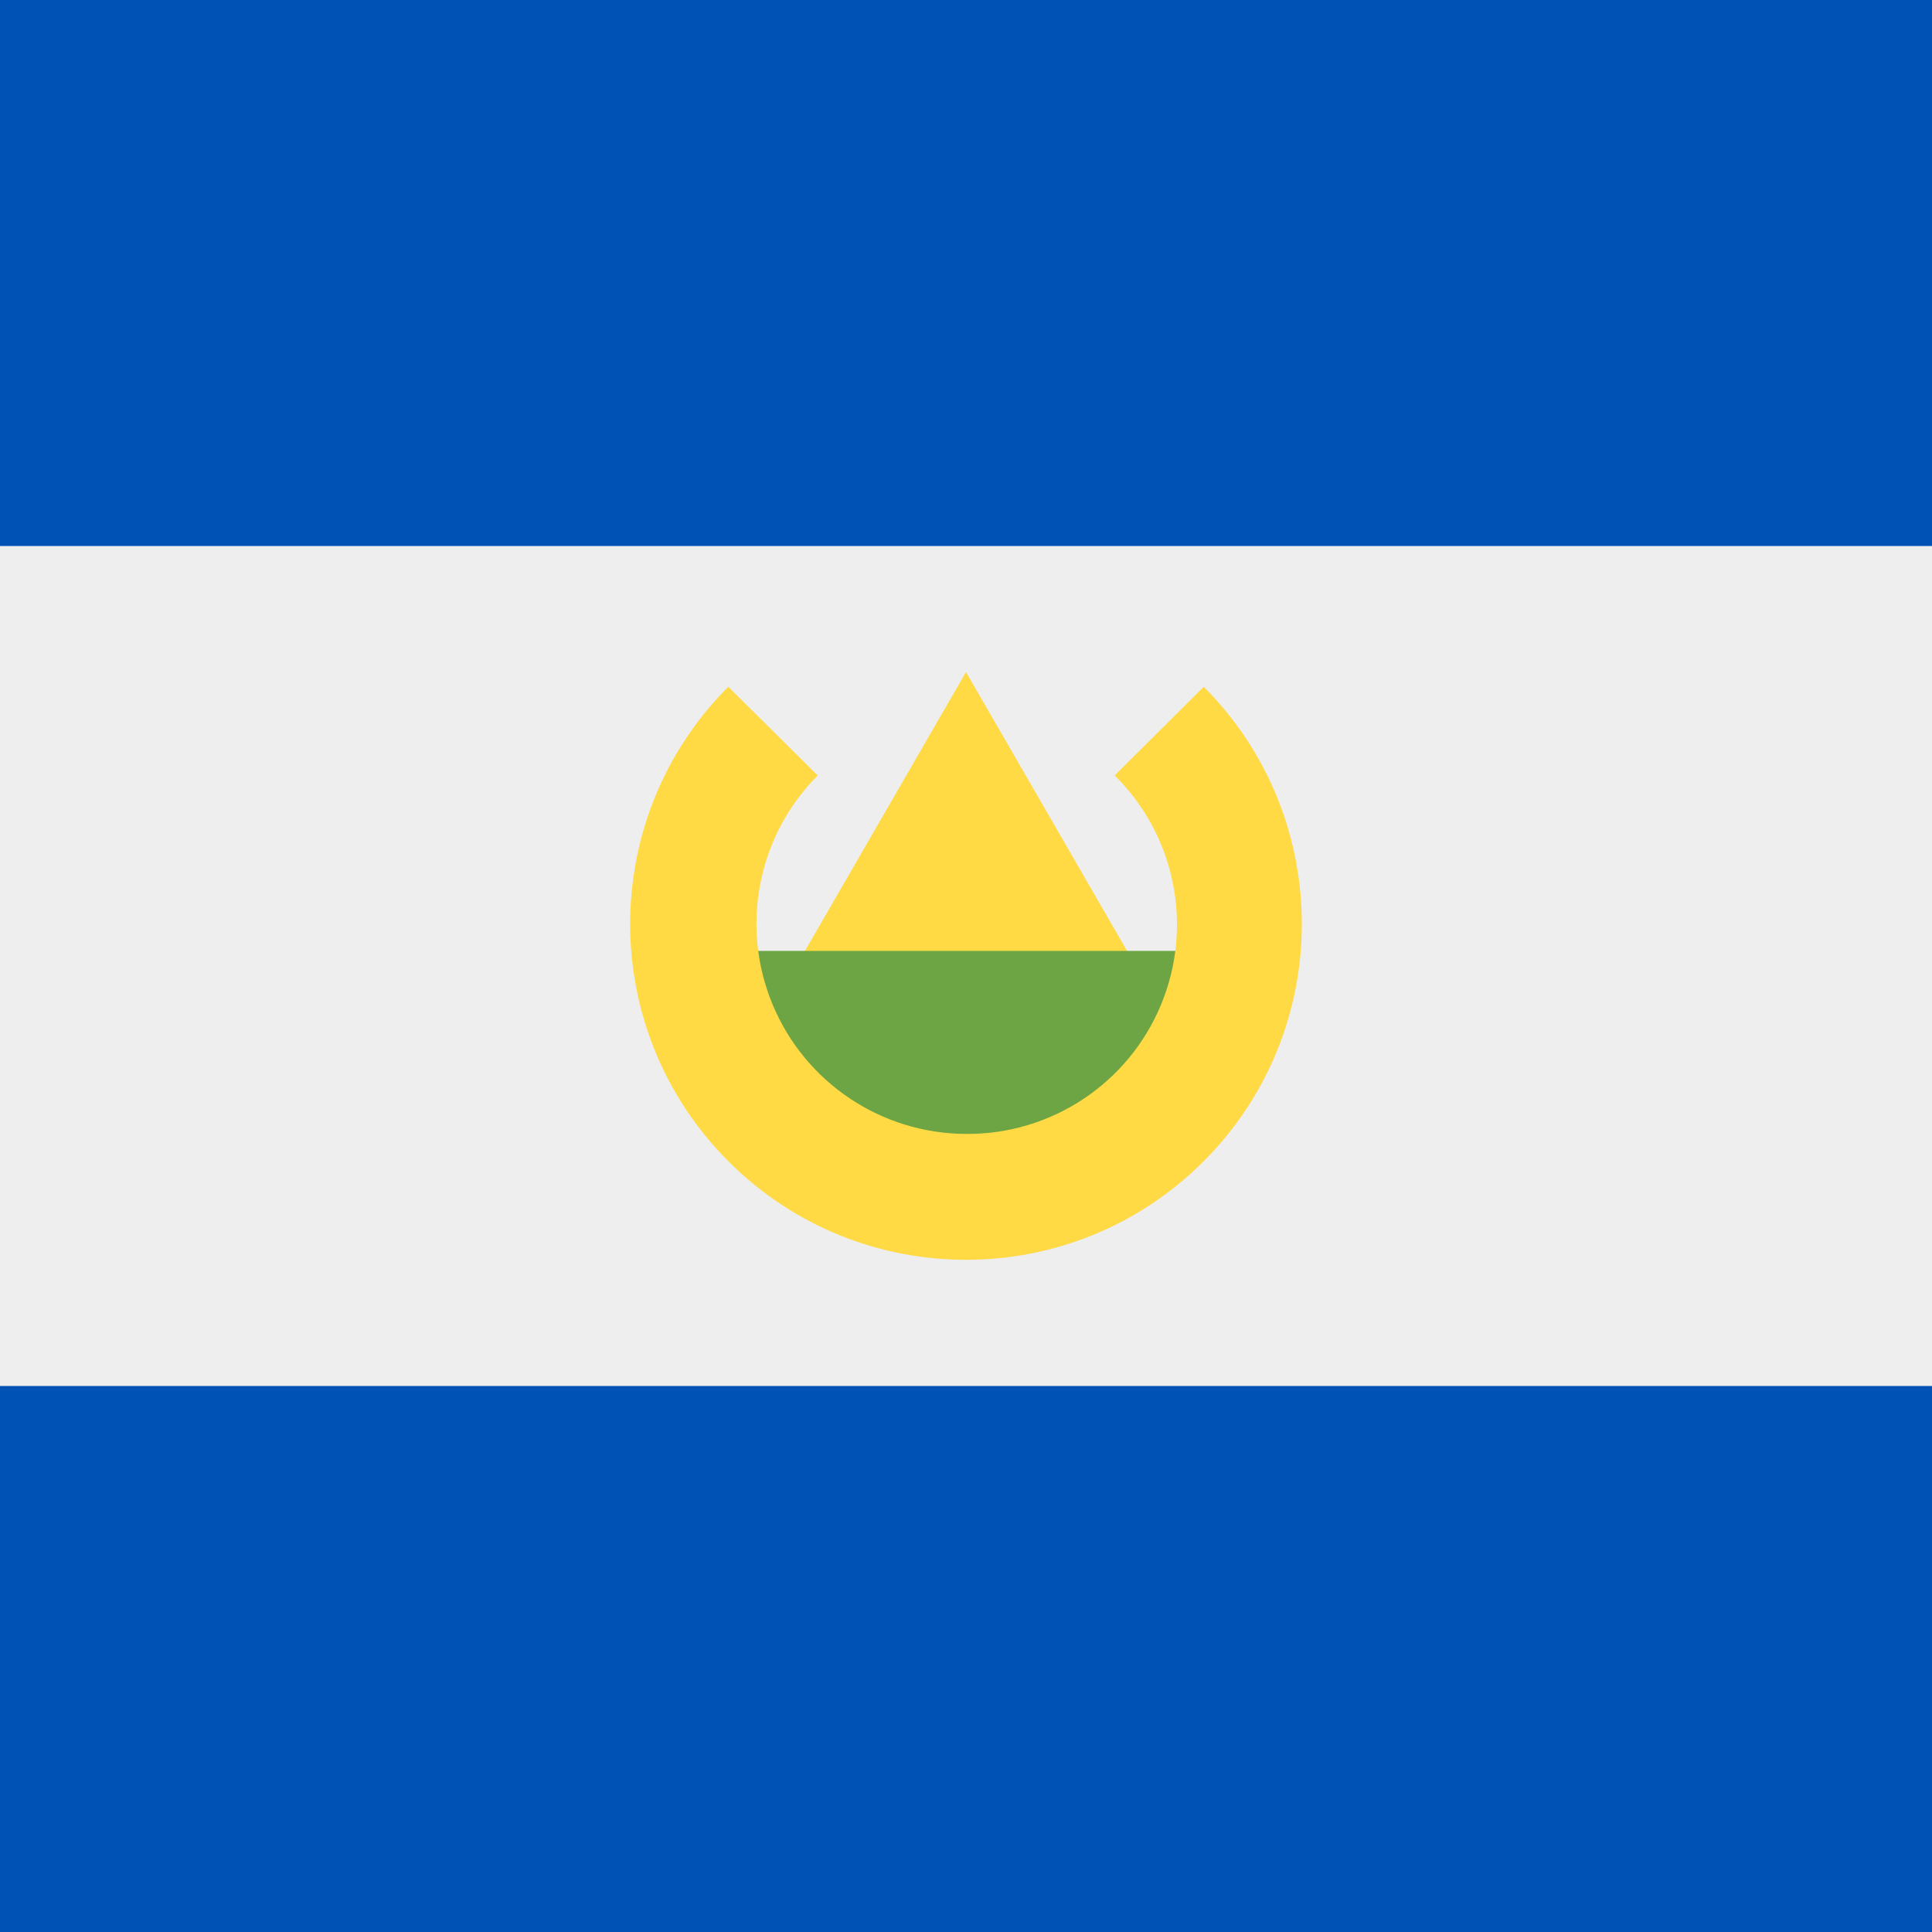
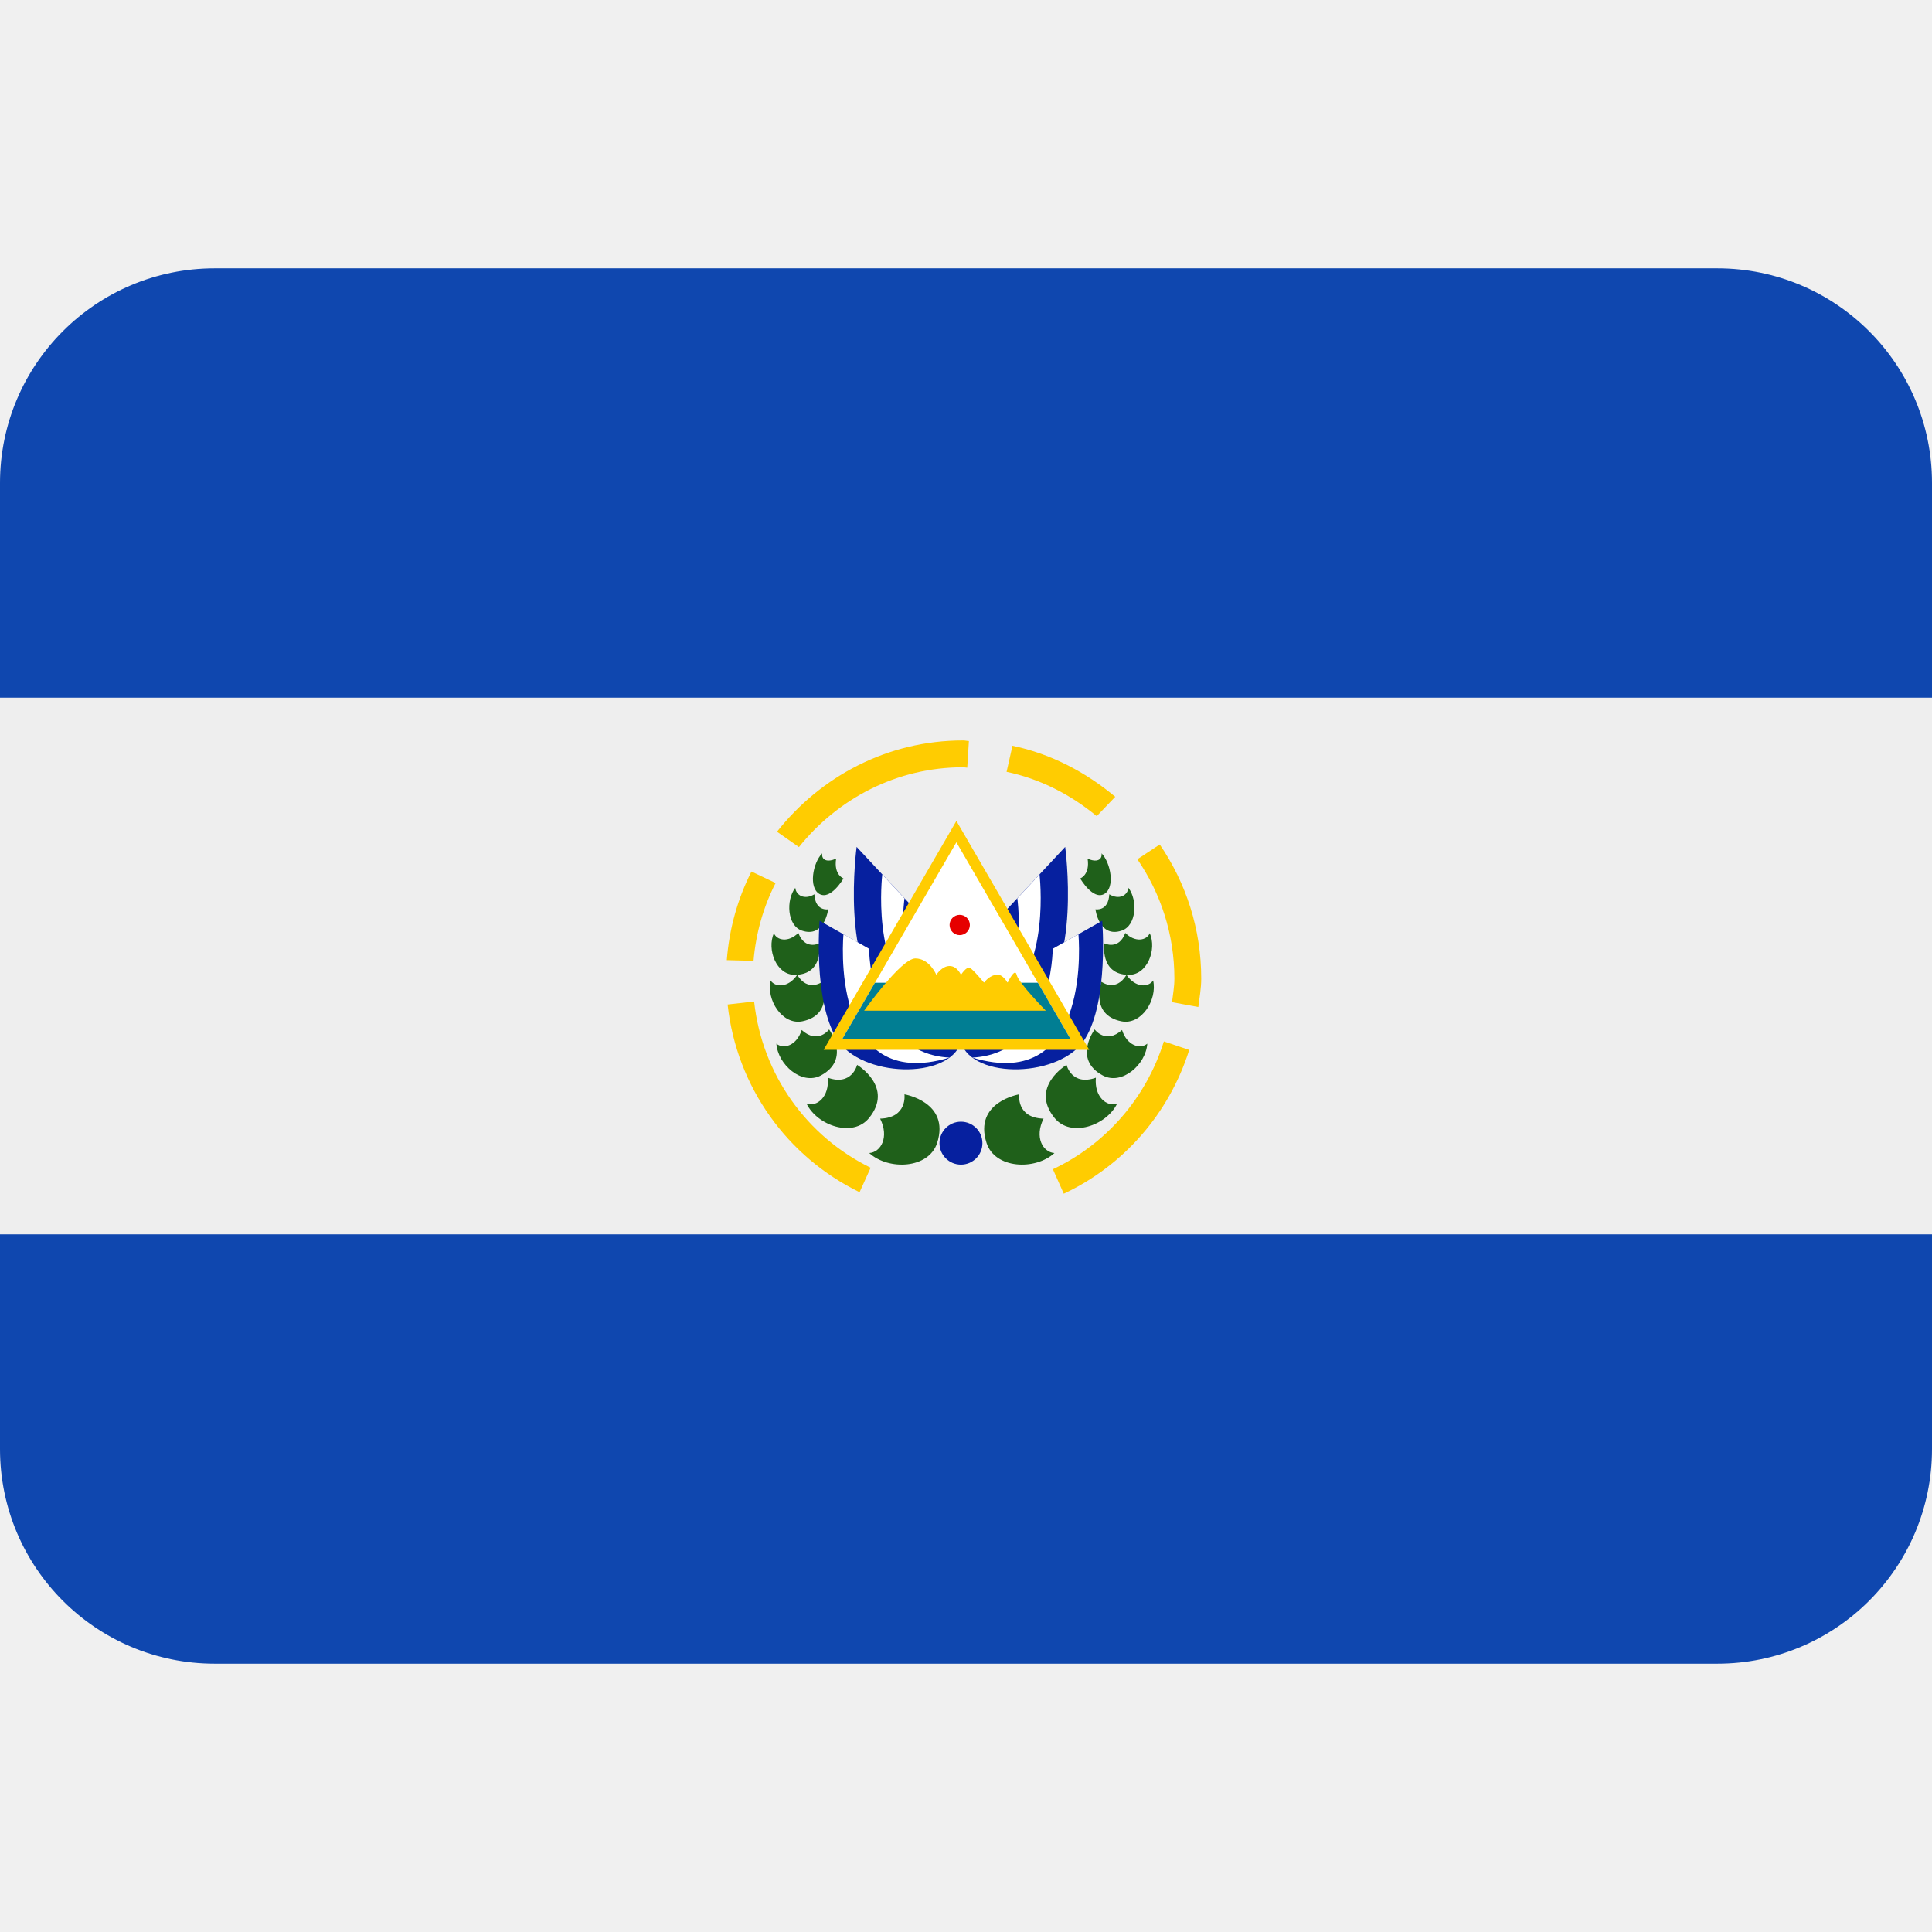
- <svg xmlns="http://www.w3.org/2000/svg" width="512" height="512" style="border-radius:50%" viewBox="0 0 512 512">
-   <path fill="#0052b4" d="M0 0h512v144.7l-40.5 112.6 40.5 110V512H0V367.3l42.2-114L0 144.7z" />
-   <path fill="#eee" d="M0 144.7h512v222.6H0z" />
-   <path fill="#ffda44" d="m204.6 267.1 51.4-89 51.4 89z" />
-   <path fill="#6da544" d="M322.8 296.5 256 330l-66.8-33.4V252h133.6z" />
-   <path fill="#ffda44" d="m319 182-23.6 23.5a55.5 55.5 0 0 1-39.4 95 55.7 55.7 0 0 1-39.3-95L193 182a89 89 0 1 0 126 0z" />
+ <svg xmlns="http://www.w3.org/2000/svg" viewBox="0 0 36 36">
+   <path fill="#0F47AF" d="M36 27c0 2.209-1.791 4-4 4H4c-2.209 0-4-1.791-4-4V9c0-2.209 1.791-4 4-4h28c2.209 0 4 1.791 4 4v18z" />
+   <path fill="#EEE" d="M0 13h36v10H0z" />
+   <path fill="#1F601A" d="M17.462 21.297c.246-.764-.609-.906-.609-.906s.062.438-.453.453c.172.344.016.625-.203.641.359.327 1.109.296 1.265-.188zm-1.27-.463c.473-.578-.221-.992-.221-.992s-.095.4-.547.239c.033.355-.199.547-.394.486.201.408.862.635 1.162.267zm-.895-.795c.564-.302.152-.857.152-.857s-.207.284-.511.01c-.091.291-.336.366-.471.255.025.388.472.783.83.592zm-.346-1.009c.594-.121.371-.736.371-.736s-.265.202-.467-.129c-.162.239-.405.241-.497.104-.082.358.216.838.593.761zm-.14-.865c.545-.004.455-.586.455-.586s-.269.133-.39-.195c-.185.183-.399.142-.456.005-.134.302.045.778.391.776zm.129-.825c.425.146.492-.396.492-.396s-.241.044-.257-.28c-.187.112-.344.017-.356-.121-.177.232-.15.704.121.797zm.327-.683c.212.124.45-.288.45-.288s-.184-.066-.137-.369c-.164.074-.276.029-.26-.1-.179.187-.253.641-.053.757zm3.116 4.64c-.246-.764.609-.906.609-.906s-.062.438.453.453c-.172.344-.016.625.203.641-.359.327-1.109.296-1.265-.188zm1.269-.463c-.473-.578.221-.992.221-.992s.096.4.547.239c-.032.355.199.547.395.486-.202.408-.862.635-1.163.267zm.896-.795c-.563-.302-.151-.857-.151-.857s.207.284.51.01c.092.291.337.366.471.255-.025.388-.472.783-.83.592zm.346-1.009c-.594-.121-.37-.736-.37-.736s.265.202.467-.129c.162.239.404.241.496.104.081.358-.216.838-.593.761zm.139-.865c-.545-.004-.455-.586-.455-.586s.27.133.39-.195c.184.183.399.142.456.005.135.302-.045.778-.391.776zm-.129-.825c-.425.146-.492-.396-.492-.396s.242.044.258-.28c.188.112.344.017.356-.121.177.232.15.704-.122.797zm-.326-.683c-.213.124-.45-.288-.45-.288s.185-.066.138-.369c.163.074.275.029.26-.1.177.187.251.641.052.757z" />
+   <circle fill="#06209F" cx="17.906" cy="21.301" r=".4" />
+   <path fill="#06209F" d="M17.821 17.774l-1.859-1.993s-.312 2.297.594 2.906c.906.61 1.265-.913 1.265-.913z" />
+   <path fill="#FFF" d="M16.854 16.739l-.414-.444s-.213 1.783.693 2.393c-.437-.891-.279-1.949-.279-1.949z" />
+   <path fill="#06209F" d="M17.821 18.602l-2.549-1.445s-.125 1.484.322 2.203c.446.719 2.085.766 2.312.062.228-.703-.085-.82-.085-.82z" />
+   <path fill="#FFF" d="M16.194 17.679l-.477-.271s-.284 2.983 1.977 2.298c-1.498-.07-1.5-2.027-1.5-2.027z" />
+   <path fill="#06209F" d="M17.989 17.774l1.859-1.993s.312 2.297-.594 2.906c-.905.61-1.265-.913-1.265-.913z" />
+   <path fill="#FFF" d="M18.956 16.739l.414-.444s.213 1.783-.693 2.393c.437-.891.279-1.949.279-1.949z" />
+   <path fill="#06209F" d="M17.989 18.602l2.549-1.445s.125 1.484-.321 2.203c-.446.719-2.085.766-2.312.062-.228-.703.084-.82.084-.82z" />
+   <path fill="#FFF" d="M19.616 17.679l.479-.271s.283 2.983-1.979 2.298c1.498-.07 1.5-2.027 1.5-2.027z" />
+   <path fill="#FFCC01" d="M17.821 15.297l-2.474 4.265h4.949z" />
+   <path fill="#FFF" d="M15.694 19.362l2.127-3.667 2.127 3.667z" />
+   <path fill="#017E93" d="M16.303 18.312l-.609 1.05h4.254l-.609-1.05z" />
+   <path fill="#FFCC01" d="M16.103 18.831s.688-.972.953-.972c.266 0 .391.305.391.305s.104-.164.247-.164c.143 0 .212.165.212.165s.103-.161.165-.131c.062.029.267.279.267.279s.061-.108.202-.148c.141-.04.234.148.234.148s.138-.296.17-.148c.033.148.543.667.543.667h-3.384z" />
+   <circle fill="#E60000" cx="17.883" cy="17.236" r=".189" />
+   <path d="M14.002 16.24c-.255.504-.413 1.059-.459 1.651l.498.013c.044-.52.185-1.007.411-1.45l-.45-.214zm4.754-1.858c.633.133 1.199.429 1.68.826l.345-.361c-.547-.457-1.192-.799-1.915-.951l-.11.486zm2.437 1.629c.434.633.69 1.398.69 2.224 0 .15-.027.293-.044.439l.49.09c.022-.176.054-.348.054-.529 0-.928-.286-1.787-.773-2.499l-.417.275zm-4.97 5.748c-1.184-.58-2.022-1.731-2.171-3.098l-.494.056c.169 1.546 1.119 2.845 2.459 3.498l.206-.456zm-1.336-5.975c.722-.899 1.817-1.487 3.06-1.487.026 0 .05.007.076.008l.031-.497c-.036-.001-.07-.011-.107-.011-1.413 0-2.656.672-3.469 1.701l.409.286zm6.8 3.621c-.33 1.055-1.081 1.916-2.068 2.382l.203.456c1.113-.523 1.962-1.491 2.337-2.679l-.472-.159z" fill="#FFCC01" />
</svg>
